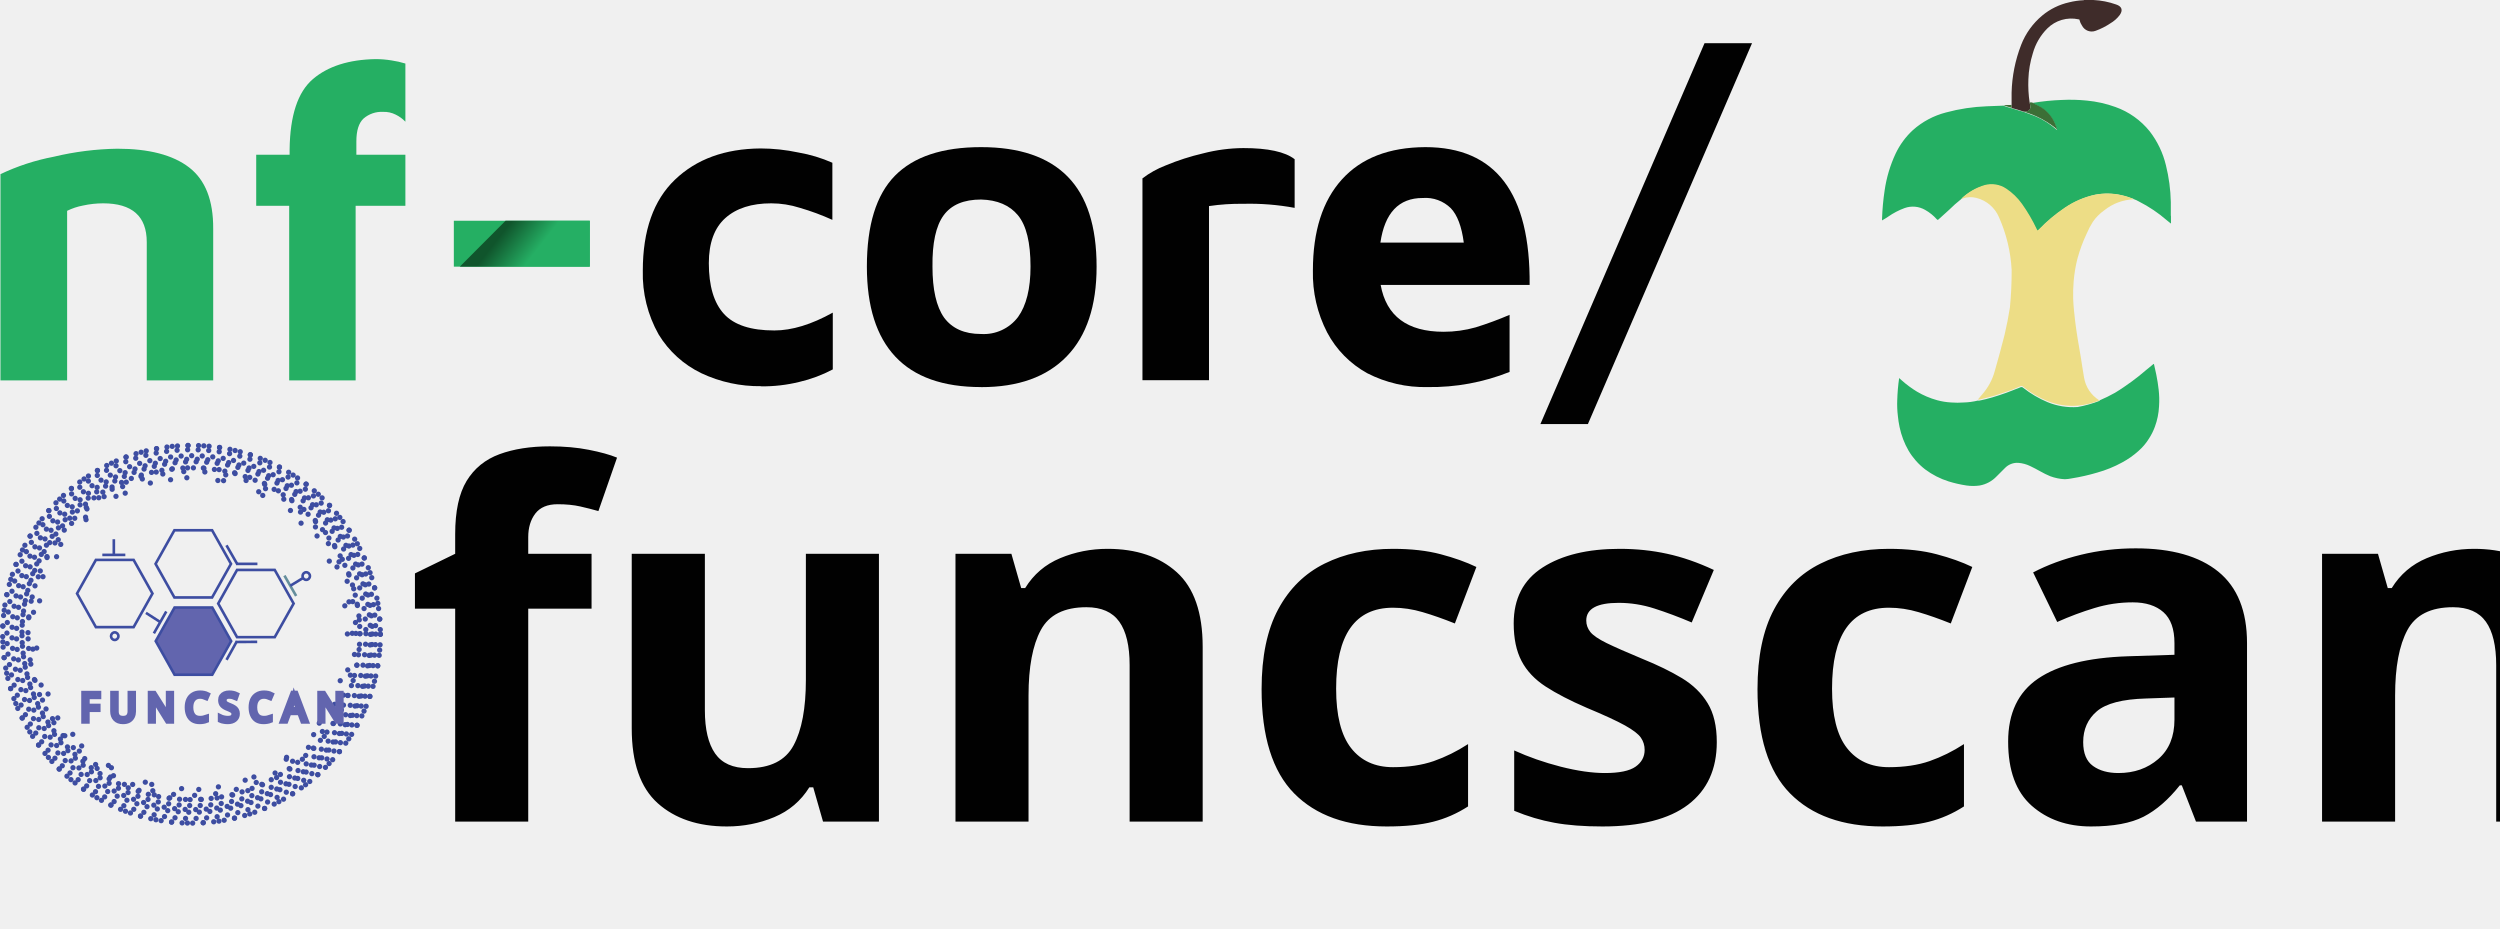
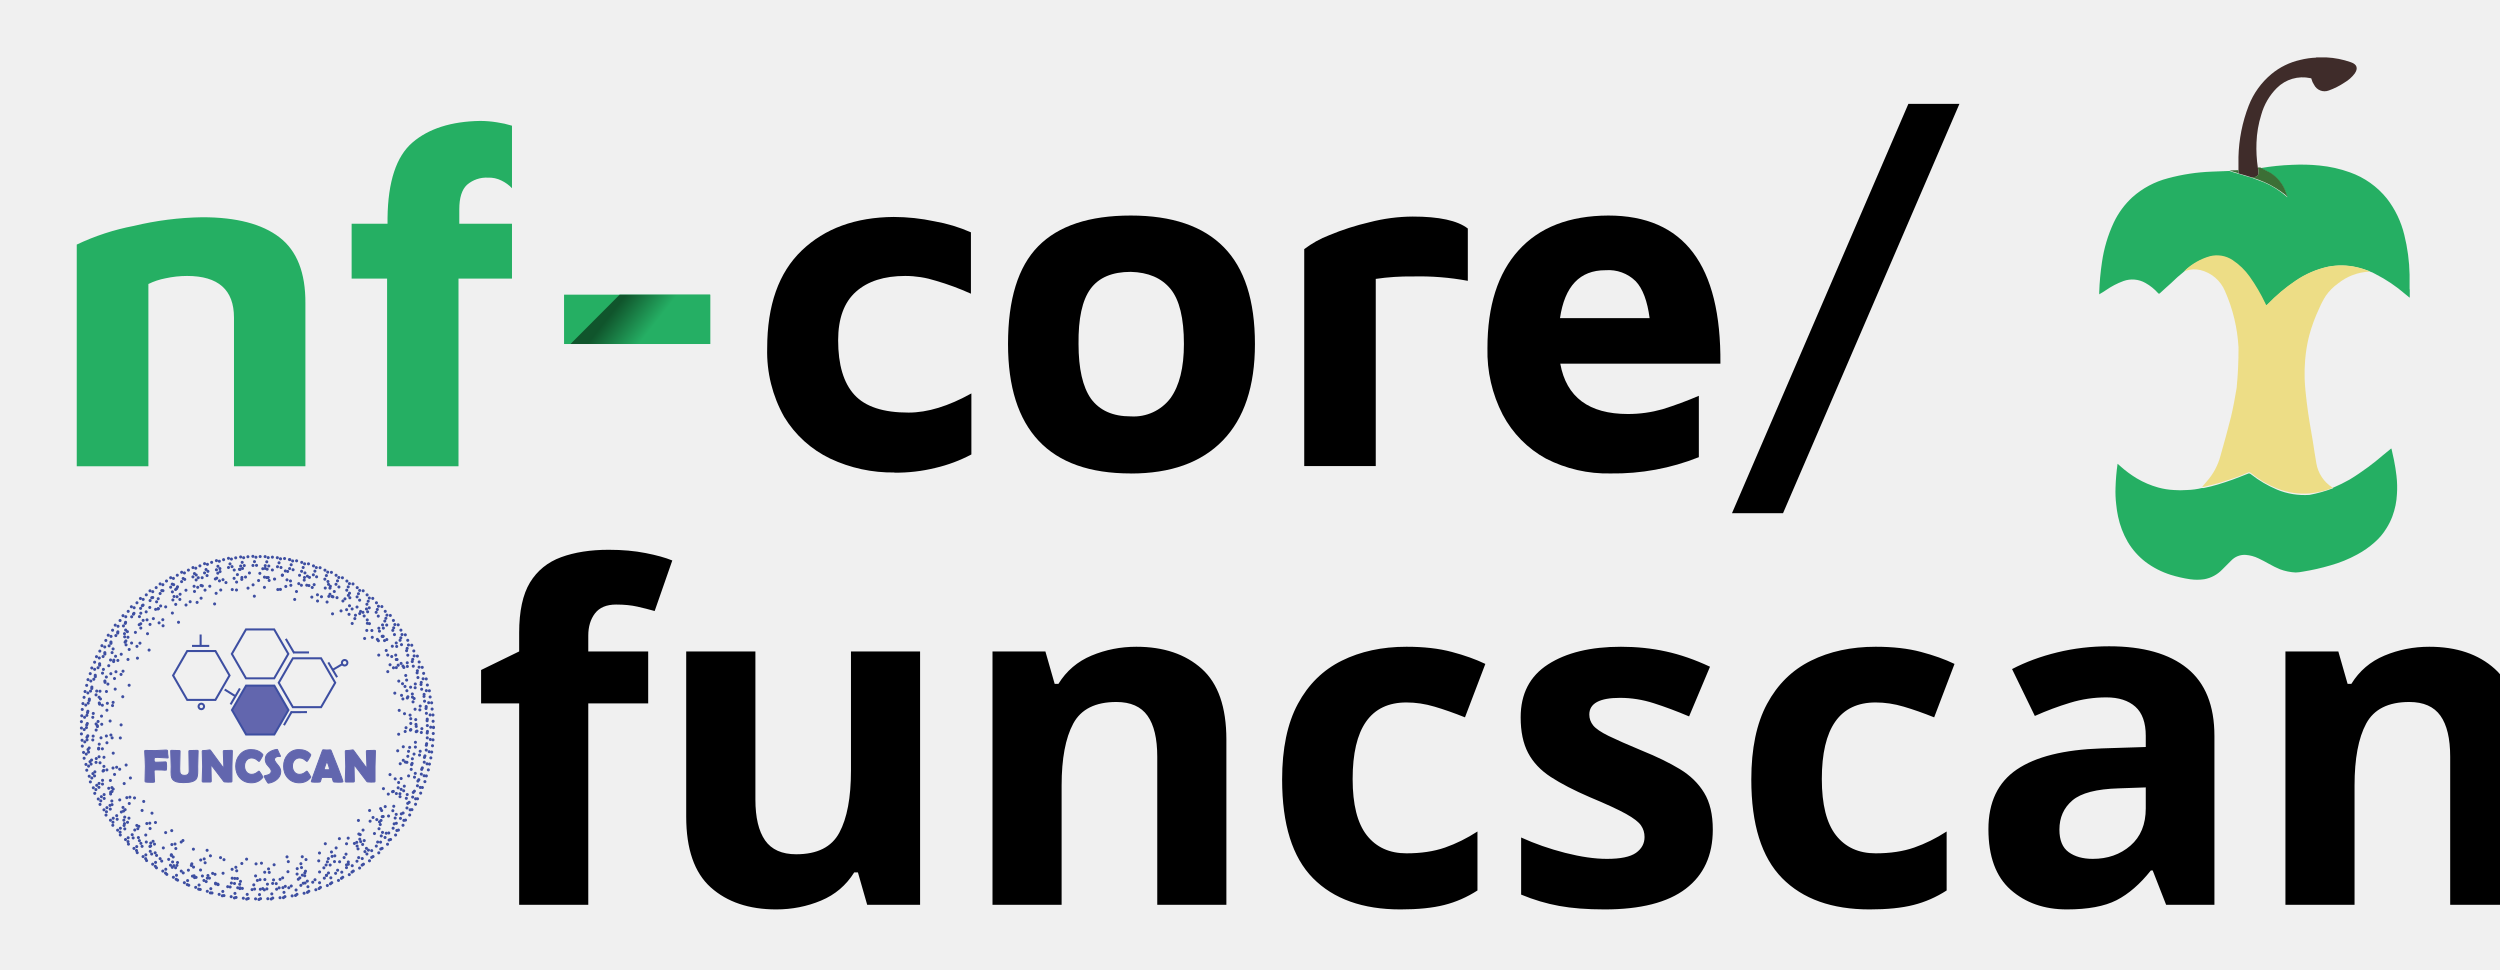
- <svg xmlns="http://www.w3.org/2000/svg" viewBox="0 0 473.74 175.86">
-   <defs>
-     <style>.cls-1{fill:#25af63;}.cls-2{fill:#eddd86;}.cls-3{fill:#a0918f;}.cls-4{fill:#3f2c2a;}.cls-5{fill:#3c6f36;}.cls-6,.cls-9{fill:#010101;}.cls-7{fill:url(#linear-gradient);}.cls-8,.cls-9{isolation:isolate;}.cls-9{font-size:92.95px;font-family:MavenPro-Bold, Maven Pro;font-weight:700;}.cls-10,.cls-11,.cls-12,.cls-13,.cls-14,.cls-15,.cls-17,.cls-18,.cls-19{fill:none;}.cls-10,.cls-11,.cls-12,.cls-13,.cls-14,.cls-15,.cls-16,.cls-17,.cls-18{stroke:#3d4da1;}.cls-10,.cls-11,.cls-12,.cls-13,.cls-14{stroke-linecap:round;}.cls-10,.cls-11,.cls-12,.cls-13,.cls-14,.cls-15,.cls-16,.cls-19,.cls-20{stroke-miterlimit:10;}.cls-10{stroke-dasharray:0 3;}.cls-11{stroke-dasharray:0 7;}.cls-12{stroke-dasharray:0 9;}.cls-13{stroke-dasharray:0 2;}.cls-14{stroke-dasharray:0 4;}.cls-15,.cls-16,.cls-17,.cls-18,.cls-19{stroke-width:0.5px;}.cls-16,.cls-20{fill:#6265ae;}.cls-17{stroke-linecap:square;}.cls-17,.cls-18{stroke-linejoin:bevel;}.cls-19{stroke:#658e9c;}.cls-20{font-size:7.34px;stroke:#6265ae;font-family:MyriadPro-Regular, Myriad Pro;letter-spacing:0em;}</style>
-     <linearGradient id="linear-gradient" x1="-428.16" y1="319.59" x2="-427.16" y2="319.59" gradientTransform="matrix(15.28, 11.94, 11.94, -15.28, 2820.37, 10034.6)" gradientUnits="userSpaceOnUse">
-       <stop offset="0" stop-color="#10552c" />
-       <stop offset="0.21" stop-color="#10552c" />
-       <stop offset="0.58" stop-color="#25af64" />
-       <stop offset="0.85" stop-color="#25af64" />
-       <stop offset="1" stop-color="#25af64" />
+ <svg xmlns="http://www.w3.org/2000/svg" viewBox="0 0 440.74 170.86" version="1.1" id="svg3232" xml:space="preserve" width="440.74" height="170.86">
+   <defs id="defs3145">
+     <style id="style3132">.cls-1{fill:#25af63;}.cls-2{fill:#eddd86;}.cls-3{fill:#a0918f;}.cls-4{fill:#3f2c2a;}.cls-5{fill:#3c6f36;}.cls-6,.cls-9{fill:#fff;}.cls-7{fill:url(#linear-gradient);}.cls-8,.cls-9{isolation:isolate;}.cls-9{font-size:92.95px;font-family:MavenPro-Bold, Maven Pro;font-weight:700;}.cls-10,.cls-11,.cls-12,.cls-13,.cls-14,.cls-15,.cls-17,.cls-18,.cls-19{fill:none;}.cls-10,.cls-11,.cls-12,.cls-13,.cls-14,.cls-15,.cls-16,.cls-17,.cls-18{stroke:#3d4da1;}.cls-10,.cls-11,.cls-12,.cls-13,.cls-14{stroke-linecap:round;}.cls-10,.cls-11,.cls-12,.cls-13,.cls-14,.cls-15,.cls-16,.cls-19,.cls-20{stroke-miterlimit:10;}.cls-10{stroke-dasharray:0 3;}.cls-11{stroke-dasharray:0 7;}.cls-12{stroke-dasharray:0 9;}.cls-13{stroke-dasharray:0 2;}.cls-14{stroke-dasharray:0 4;}.cls-15,.cls-16,.cls-17,.cls-18,.cls-19{stroke-width:0.5px;}.cls-16,.cls-20{fill:#6265ae;}.cls-17{stroke-linecap:square;}.cls-17,.cls-18{stroke-linejoin:bevel;}.cls-19{stroke:#658e9c;}.cls-20{font-size:7.34px;stroke:#6265ae;font-family:MyriadPro-Regular, Myriad Pro;letter-spacing:0em;}</style>
+     <linearGradient id="linear-gradient" x1="-428.16" y1="319.59" x2="-427.16" y2="319.59" gradientTransform="matrix(15.28,11.94,11.94,-15.28,2820.37,10034.6)" gradientUnits="userSpaceOnUse">
+       <stop offset="0" stop-color="#10552c" id="stop3134" />
+       <stop offset="0.21" stop-color="#10552c" id="stop3136" />
+       <stop offset="0.58" stop-color="#25af64" id="stop3138" />
+       <stop offset="0.85" stop-color="#25af64" id="stop3140" />
+       <stop offset="1" stop-color="#25af64" id="stop3142" />
    </linearGradient>
  </defs>
-   <g id="Layer_2" data-name="Layer 2">
-     <g id="Layer_5" data-name="Layer 5">
-       <g id="layer4">
-         <g id="g856">
-           <g id="g821">
-             <g id="g551">
-               <path id="path24" class="cls-1" d="M411.39,40.87v1.45s0,0-.08,0l-.73-.6a26,26,0,0,0-5.27-3.54,4.58,4.58,0,0,0-1-.45s-.08-.08-.12-.08A20.37,20.37,0,0,0,402,37a12.19,12.19,0,0,0-5-.08,16.53,16.53,0,0,0-5.84,2.58,33.66,33.66,0,0,0-4.87,4.1c-.28.28-.28.28-.44-.08a31.37,31.37,0,0,0-2.78-4.75,10.82,10.82,0,0,0-3-2.9,4.88,4.88,0,0,0-4-.68,10.91,10.91,0,0,0-4.47,2.57,27,27,0,0,0-2.25,2c-.69.6-1.33,1.21-2,1.81-.12.12-.2.12-.32,0a8.58,8.58,0,0,0-2.25-1.81,4.65,4.65,0,0,0-3.87-.33,13.48,13.48,0,0,0-3.1,1.62c-.4.24-.77.52-1.17.72v-.08a.51.51,0,0,0,0-.24,46.21,46.21,0,0,1,.49-5.36,24.77,24.77,0,0,1,2.09-7,14.54,14.54,0,0,1,3.26-4.43,15.08,15.08,0,0,1,6.28-3.35,34.42,34.42,0,0,1,7.74-1.17l3.1-.12c.52.21,1,.33,1.57.49.76.24,1.53.48,2.29.68l1.17.44a14.07,14.07,0,0,1,4.19,2.22c.32.24.64.52,1,.81-.09-.25-.17-.45-.25-.69a6.7,6.7,0,0,0-2.78-3.54,19.75,19.75,0,0,0-1.77-.93.24.24,0,0,0,.16,0,42.48,42.48,0,0,1,5.52-.56,31.41,31.41,0,0,1,4.75.12,21.92,21.92,0,0,1,5.4,1.21,14.61,14.61,0,0,1,6.52,4.63,17,17,0,0,1,3.06,6.4,31.55,31.55,0,0,1,.93,7c0,.84,0,1.73,0,2.61Z" />
-               <path id="path26" class="cls-2" d="M411.39,38.22h0v2.65h0Z" />
-               <path id="path28" class="cls-3" d="M396.69,0V0h-1.81V0Z" />
-               <path id="path30" class="cls-1" d="M397.86,75.87a28.61,28.61,0,0,0,2.94-1.45c1.13-.68,2.17-1.41,3.22-2.17.89-.65,1.73-1.33,2.58-2.06L408.05,69c.08-.08.08,0,.12,0,.16.65.28,1.33.44,2,.2.92.32,1.85.44,2.78a17.31,17.31,0,0,1,.08,3.22,13,13,0,0,1-.8,3.9,11.1,11.1,0,0,1-1.09,2.18,10.36,10.36,0,0,1-2,2.37,15.72,15.72,0,0,1-3.1,2.18,22.33,22.33,0,0,1-4.75,1.93,38.24,38.24,0,0,1-4.8,1.09,7.43,7.43,0,0,1-1.33.16,9.22,9.22,0,0,1-2.73-.56c-1.33-.53-2.5-1.33-3.83-1.94a6.28,6.28,0,0,0-2.21-.6,3.23,3.23,0,0,0-2.58,1l-1.57,1.57A5.8,5.8,0,0,1,375.15,92a8.72,8.72,0,0,1-2.5,0,22.79,22.79,0,0,1-3.38-.77,14.8,14.8,0,0,1-4.47-2.29,12.55,12.55,0,0,1-3.14-3.55,15.18,15.18,0,0,1-1.7-4.47,18.86,18.86,0,0,1-.32-2.09,18.58,18.58,0,0,1-.12-3,37,37,0,0,1,.36-4.19c.16.16.33.28.45.4a19.47,19.47,0,0,0,2.94,2.18,15.65,15.65,0,0,0,3.78,1.61,12.63,12.63,0,0,0,2.74.44,14.72,14.72,0,0,0,2.3,0,12.42,12.42,0,0,0,2.69-.36.83.83,0,0,0,.33,0c.8-.16,1.61-.36,2.41-.6s1.81-.57,2.7-.89,1.73-.68,2.58-1a.48.48,0,0,1,.6.08,20,20,0,0,0,4.59,2.7,12.64,12.64,0,0,0,5.72.93,23.56,23.56,0,0,0,4.15-1.17Z" />
-               <path id="path32-3" class="cls-2" d="M397.86,75.87a14.73,14.73,0,0,1-4.11,1A12.66,12.66,0,0,1,388,76a17.48,17.48,0,0,1-4.59-2.7.48.48,0,0,0-.6-.08c-.85.36-1.69.73-2.58,1s-1.77.64-2.7.88-1.61.41-2.41.61a1.05,1.05,0,0,1-.33,0c.29-.32.57-.65.85-1a11,11,0,0,0,2.38-4.47c.64-2.25,1.28-4.55,1.85-6.84.4-1.7.72-3.39,1-5.12a69.58,69.58,0,0,0,.33-7.13,28.27,28.27,0,0,0-2.38-9.94,6.32,6.32,0,0,0-4.31-3.71,4.5,4.5,0,0,0-2.62.12c-.08,0-.12.08-.2,0a10.66,10.66,0,0,1,4.47-2.57,5,5,0,0,1,4,.68,11.42,11.42,0,0,1,3,2.9,31.37,31.37,0,0,1,2.78,4.75c.16.36.16.36.44.08a29.24,29.24,0,0,1,4.87-4.1A16.22,16.22,0,0,1,397,36.89a12.19,12.19,0,0,1,5,.08,11,11,0,0,1,2.21.72s.12,0,.12.08a9.43,9.43,0,0,0-5.6,2.1A8.81,8.81,0,0,0,396.61,42a14.66,14.66,0,0,0-1.17,2.22A28.63,28.63,0,0,0,393.67,49a26.2,26.2,0,0,0-.72,4.31,29.35,29.35,0,0,0-.09,3.38c.05,1.37.21,2.74.37,4.15.28,2.29.68,4.59,1.08,6.88.21,1.25.37,2.54.61,3.83a6.29,6.29,0,0,0,2.82,4.27s.08,0,.12,0Z" />
-               <path id="path34" class="cls-4" d="M394.88,0h1.81A15.15,15.15,0,0,1,401,.85c1.09.36,1.33,1.08.68,2a6,6,0,0,1-1.77,1.57,12.73,12.73,0,0,1-2.78,1.41,2.07,2.07,0,0,1-2.61-1,3,3,0,0,1-.45-1c0-.13-.08-.17-.2-.17a6.44,6.44,0,0,0-5.92,1.74,10.73,10.73,0,0,0-2.74,4.71,18.58,18.58,0,0,0-.84,4.91,23.34,23.34,0,0,0,.24,4.43,4.29,4.29,0,0,1,.12.77.77.77,0,0,1-.32.76,1.49,1.49,0,0,1-.93.16c-.76-.24-1.53-.48-2.29-.68v-.53c0-.8,0-1.57,0-2.37A26.87,26.87,0,0,1,383,8.5a13.7,13.7,0,0,1,4-5.56A12.08,12.08,0,0,1,392.1.44a13.71,13.71,0,0,1,2.78-.4Z" />
-               <path id="path36" class="cls-5" d="M383.48,21.1a1.49,1.49,0,0,0,.93-.16.76.76,0,0,0,.32-.76c0-.25-.08-.53-.12-.77.16,0,.28,0,.44,0,.57.32,1.17.6,1.77.93a6.7,6.7,0,0,1,2.78,3.54c.08.24.16.44.24.68-.32-.28-.64-.56-1-.8a16.85,16.85,0,0,0-4.19-2.22A10.72,10.72,0,0,1,383.48,21.1Z" />
-               <path id="path38" class="cls-5" d="M381.19,19.89v.53c-.53-.16-1.05-.28-1.57-.49C380.18,19.89,380.7,19.89,381.19,19.89Z" />
+   <g id="g3948" transform="translate(13.44067,10.11815)">
+     <g id="Layer_2" data-name="Layer 2">
+       <g id="Layer_5" data-name="Layer 5">
+         <g id="layer4">
+           <g id="g856">
+             <g id="g821">
+               <g id="g551">
+                 <path id="path24" class="cls-1" d="m 411.39,40.87 v 1.45 c 0,0 0,0 -0.08,0 l -0.73,-0.6 a 26,26 0 0 0 -5.27,-3.54 4.58,4.58 0 0 0 -1,-0.45 c 0,0 -0.08,-0.08 -0.12,-0.08 A 20.37,20.37 0 0 0 402,37 a 12.19,12.19 0 0 0 -5,-0.08 16.53,16.53 0 0 0 -5.84,2.58 33.66,33.66 0 0 0 -4.87,4.1 c -0.28,0.28 -0.28,0.28 -0.44,-0.08 a 31.37,31.37 0 0 0 -2.78,-4.75 10.82,10.82 0 0 0 -3,-2.9 4.88,4.88 0 0 0 -4,-0.68 10.91,10.91 0 0 0 -4.47,2.57 27,27 0 0 0 -2.25,2 c -0.69,0.6 -1.33,1.21 -2,1.81 -0.12,0.12 -0.2,0.12 -0.32,0 a 8.58,8.58 0 0 0 -2.25,-1.81 4.65,4.65 0 0 0 -3.87,-0.33 13.48,13.48 0 0 0 -3.1,1.62 c -0.4,0.24 -0.77,0.52 -1.17,0.72 v -0.08 a 0.51,0.51 0 0 0 0,-0.24 46.21,46.21 0 0 1 0.49,-5.36 24.77,24.77 0 0 1 2.09,-7 14.54,14.54 0 0 1 3.26,-4.43 15.08,15.08 0 0 1 6.28,-3.35 34.42,34.42 0 0 1 7.74,-1.17 l 3.1,-0.12 c 0.52,0.21 1,0.33 1.57,0.49 0.76,0.24 1.53,0.48 2.29,0.68 l 1.17,0.44 a 14.07,14.07 0 0 1 4.19,2.22 c 0.32,0.24 0.64,0.52 1,0.81 -0.09,-0.25 -0.17,-0.45 -0.25,-0.69 a 6.7,6.7 0 0 0 -2.78,-3.54 19.75,19.75 0 0 0 -1.77,-0.93 0.24,0.24 0 0 0 0.16,0 42.48,42.48 0 0 1 5.52,-0.56 31.41,31.41 0 0 1 4.75,0.12 21.92,21.92 0 0 1 5.4,1.21 14.61,14.61 0 0 1 6.52,4.63 17,17 0 0 1 3.06,6.4 31.55,31.55 0 0 1 0.93,7 c 0,0.84 0,1.73 0,2.61 z" />
+                 <path id="path26" class="cls-2" d="m 411.39,38.22 v 0 2.65 0 z" />
+                 <path id="path28" class="cls-3" d="m 396.69,0 v 0 h -1.81 v 0 z" />
+                 <path id="path30" class="cls-1" d="m 397.86,75.87 a 28.61,28.61 0 0 0 2.94,-1.45 c 1.13,-0.68 2.17,-1.41 3.22,-2.17 0.89,-0.65 1.73,-1.33 2.58,-2.06 L 408.05,69 c 0.08,-0.08 0.08,0 0.12,0 0.16,0.65 0.28,1.33 0.44,2 0.2,0.92 0.32,1.85 0.44,2.78 a 17.31,17.31 0 0 1 0.08,3.22 13,13 0 0 1 -0.8,3.9 11.1,11.1 0 0 1 -1.09,2.18 10.36,10.36 0 0 1 -2,2.37 15.72,15.72 0 0 1 -3.1,2.18 22.33,22.33 0 0 1 -4.75,1.93 38.24,38.24 0 0 1 -4.8,1.09 7.43,7.43 0 0 1 -1.33,0.16 9.22,9.22 0 0 1 -2.73,-0.56 c -1.33,-0.53 -2.5,-1.33 -3.83,-1.94 a 6.28,6.28 0 0 0 -2.21,-0.6 3.23,3.23 0 0 0 -2.58,1 l -1.57,1.57 a 5.8,5.8 0 0 1 -3.19,1.72 8.72,8.72 0 0 1 -2.5,0 22.79,22.79 0 0 1 -3.38,-0.77 14.8,14.8 0 0 1 -4.47,-2.29 12.55,12.55 0 0 1 -3.14,-3.55 15.18,15.18 0 0 1 -1.7,-4.47 18.86,18.86 0 0 1 -0.32,-2.09 18.58,18.58 0 0 1 -0.12,-3 37,37 0 0 1 0.36,-4.19 c 0.16,0.16 0.33,0.28 0.45,0.4 a 19.47,19.47 0 0 0 2.94,2.18 15.65,15.65 0 0 0 3.78,1.61 12.63,12.63 0 0 0 2.74,0.44 14.72,14.72 0 0 0 2.3,0 12.42,12.42 0 0 0 2.69,-0.36 0.83,0.83 0 0 0 0.33,0 c 0.8,-0.16 1.61,-0.36 2.41,-0.6 0.8,-0.24 1.81,-0.57 2.7,-0.89 0.89,-0.32 1.73,-0.68 2.58,-1 a 0.48,0.48 0 0 1 0.6,0.08 20,20 0 0 0 4.59,2.7 12.64,12.64 0 0 0 5.72,0.93 23.56,23.56 0 0 0 4.15,-1.17 z" />
+                 <path id="path32-3" class="cls-2" d="m 397.86,75.87 a 14.73,14.73 0 0 1 -4.11,1 A 12.66,12.66 0 0 1 388,76 a 17.48,17.48 0 0 1 -4.59,-2.7 0.48,0.48 0 0 0 -0.6,-0.08 c -0.85,0.36 -1.69,0.73 -2.58,1 -0.89,0.27 -1.77,0.64 -2.7,0.88 -0.93,0.24 -1.61,0.41 -2.41,0.61 a 1.05,1.05 0 0 1 -0.33,0 c 0.29,-0.32 0.57,-0.65 0.85,-1 a 11,11 0 0 0 2.38,-4.47 c 0.64,-2.25 1.28,-4.55 1.85,-6.84 0.4,-1.7 0.72,-3.39 1,-5.12 a 69.58,69.58 0 0 0 0.33,-7.13 28.27,28.27 0 0 0 -2.38,-9.94 6.32,6.32 0 0 0 -4.31,-3.71 4.5,4.5 0 0 0 -2.62,0.12 c -0.08,0 -0.12,0.08 -0.2,0 a 10.66,10.66 0 0 1 4.47,-2.57 5,5 0 0 1 4,0.68 11.42,11.42 0 0 1 3,2.9 31.37,31.37 0 0 1 2.78,4.75 c 0.16,0.36 0.16,0.36 0.44,0.08 a 29.24,29.24 0 0 1 4.87,-4.1 16.22,16.22 0 0 1 5.75,-2.47 12.19,12.19 0 0 1 5,0.08 11,11 0 0 1 2.21,0.72 c 0,0 0.12,0 0.12,0.08 a 9.43,9.43 0 0 0 -5.6,2.1 8.81,8.81 0 0 0 -2.12,2.13 14.66,14.66 0 0 0 -1.17,2.22 28.63,28.63 0 0 0 -1.77,4.78 26.2,26.2 0 0 0 -0.72,4.31 29.35,29.35 0 0 0 -0.09,3.38 c 0.05,1.37 0.21,2.74 0.37,4.15 0.28,2.29 0.68,4.59 1.08,6.88 0.21,1.25 0.37,2.54 0.61,3.83 a 6.29,6.29 0 0 0 2.82,4.27 c 0,0 0.08,0 0.12,0 z" />
+                 <path id="path34" class="cls-4" d="m 394.88,0 h 1.81 A 15.15,15.15 0 0 1 401,0.85 c 1.09,0.36 1.33,1.08 0.68,2 a 6,6 0 0 1 -1.77,1.57 12.73,12.73 0 0 1 -2.78,1.41 2.07,2.07 0 0 1 -2.61,-1 3,3 0 0 1 -0.45,-1 c 0,-0.13 -0.08,-0.17 -0.2,-0.17 a 6.44,6.44 0 0 0 -5.92,1.74 10.73,10.73 0 0 0 -2.74,4.71 18.58,18.58 0 0 0 -0.84,4.91 23.34,23.34 0 0 0 0.24,4.43 4.29,4.29 0 0 1 0.12,0.77 0.77,0.77 0 0 1 -0.32,0.76 1.49,1.49 0 0 1 -0.93,0.16 c -0.76,-0.24 -1.53,-0.48 -2.29,-0.68 v -0.53 c 0,-0.8 0,-1.57 0,-2.37 A 26.87,26.87 0 0 1 383,8.5 a 13.7,13.7 0 0 1 4,-5.56 12.08,12.08 0 0 1 5.1,-2.5 13.71,13.71 0 0 1 2.78,-0.4 z" />
+                 <path id="path36" class="cls-5" d="m 383.48,21.1 a 1.49,1.49 0 0 0 0.93,-0.16 0.76,0.76 0 0 0 0.32,-0.76 c 0,-0.25 -0.08,-0.53 -0.12,-0.77 0.16,0 0.28,0 0.44,0 0.57,0.32 1.17,0.6 1.77,0.93 a 6.7,6.7 0 0 1 2.78,3.54 c 0.08,0.24 0.16,0.44 0.24,0.68 -0.32,-0.28 -0.64,-0.56 -1,-0.8 a 16.85,16.85 0 0 0 -4.19,-2.22 10.72,10.72 0 0 1 -1.17,-0.44 z" />
+                 <path id="path38" class="cls-5" d="m 381.19,19.89 v 0.53 c -0.53,-0.16 -1.05,-0.28 -1.57,-0.49 0.56,-0.04 1.08,-0.04 1.57,-0.04 z" />
+               </g>
+               <g id="g596">
+                 <path id="path569" class="cls-6" d="m 144.25,73.18 a 25.76,25.76 0 0 1 -11.33,-2.45 19.22,19.22 0 0 1 -8.11,-7.35 23.35,23.35 0 0 1 -3,-12.09 q 0,-11.4 6.09,-17.24 6.09,-5.84 16.22,-5.92 a 34.9,34.9 0 0 1 7.19,0.77 27.56,27.56 0 0 1 6.42,1.94 v 10.82 a 46.17,46.17 0 0 0 -6.17,-2.28 17.86,17.86 0 0 0 -5.41,-0.85 q -5.58,0 -8.7,2.79 -3.12,2.79 -3.13,8.54 0,6.49 2.87,9.63 2.87,3.14 9.55,3.13 5,0 11.07,-3.38 V 70 a 26.18,26.18 0 0 1 -6.33,2.37 28.87,28.87 0 0 1 -7.27,0.84 z" style="fill:#000000" />
+                 <path id="path571" class="cls-6" d="m 185.91,73.35 q -10.82,0 -16.23,-5.75 -5.41,-5.75 -5.41,-17.07 0,-11.83 5.33,-17.24 5.33,-5.41 16.31,-5.41 10.91,0 16.4,5.58 5.49,5.58 5.49,17.07 0,11.16 -5.66,17 -5.66,5.84 -16.23,5.83 z m 0,-10.06 a 8.14,8.14 0 0 0 7,-3.21 q 2.37,-3.3 2.37,-9.55 0,-6.84 -2.37,-9.72 -2.37,-2.88 -7,-3 -4.91,0 -7.1,3 -2.19,3 -2.11,9.72 0,6.51 2.19,9.64 c 1.53,2.08 3.86,3.12 7,3.12 z" style="fill:#000000" />
+                 <path id="path573" class="cls-6" d="m 216.49,33.8 a 17.79,17.79 0 0 1 4.4,-2.45 44.69,44.69 0 0 1 7.11,-2.29 31.08,31.08 0 0 1 7.61,-1 q 7,0 9.72,2.11 v 9.22 a 46.75,46.75 0 0 0 -9.72,-0.77 41,41 0 0 0 -6.51,0.43 v 33 h -12.61 z" style="fill:#000000" />
+                 <path id="path575" class="cls-6" d="m 270.09,27.88 q 20,0 19.77,26.12 h -28.23 q 1.61,8.86 11.92,8.87 a 22.22,22.22 0 0 0 6.09,-0.84 65.19,65.19 0 0 0 6.42,-2.37 V 70.48 A 40.34,40.34 0 0 1 270.51,73.35 23.81,23.81 0 0 1 259.1,70.73 18.91,18.91 0 0 1 251.49,63 24.3,24.3 0 0 1 248.79,51.25 q 0,-11.16 5.49,-17.24 5.49,-6.08 15.81,-6.13 z m -0.51,9.64 q -6.76,0 -8,8.45 h 15.8 c -0.39,-3 -1.21,-5.21 -2.45,-6.51 a 6.82,6.82 0 0 0 -5.32,-1.94 z" style="fill:#000000" />
+                 <path id="path577" class="cls-6" d="m 323,8.19 h 9 l -31.1,72.17 h -9 z" style="fill:#000000" />
+               </g>
+               <g id="g589">
+                 <path id="path559" class="cls-1" d="m 0.09,33 a 41.54,41.54 0 0 1 10.05,-3.29 55.46,55.46 0 0 1 12.09,-1.53 q 9,0 13.61,3.55 4.61,3.55 4.56,11.62 V 72.08 H 27.81 v -26.2 q 0,-7.35 -8.28,-7.35 a 18.07,18.07 0 0 0 -3.81,0.42 11.64,11.64 0 0 0 -3,1 V 72.08 H 0.09 Z" />
+                 <path id="path561" class="cls-1" d="m 54.8,39 h -6.25 v -9.68 h 6.33 v -1 Q 55,18.67 59.28,15 63.56,11.33 71.2,11.2 a 18.83,18.83 0 0 1 3,0.25 17.42,17.42 0 0 1 2.62,0.59 V 23.06 A 6.42,6.42 0 0 0 74.96,21.71 4.85,4.85 0 0 0 72.6,21.2 5.24,5.24 0 0 0 68.88,22.47 c -0.9,0.85 -1.35,2.28 -1.35,4.31 v 2.54 h 9.29 V 39 H 67.39 V 72.08 H 54.8 Z" />
+                 <path id="path563" class="cls-1" d="m 86,41.83 h 25.78 v 8.7 H 86 Z" />
+                 <path id="path67" class="cls-7" d="m 95.8,41.83 -8.67,8.7 h 24.61 v -8.7 z" style="fill:url(#linear-gradient)" />
+               </g>
            </g>
-             <g id="g596">
-               <path id="path569" class="cls-6" d="M144.25,73.18a25.76,25.76,0,0,1-11.33-2.45,19.22,19.22,0,0,1-8.11-7.35,23.35,23.35,0,0,1-3-12.09q0-11.4,6.09-17.24t16.22-5.92a34.9,34.9,0,0,1,7.19.77,27.56,27.56,0,0,1,6.42,1.94V41.66a46.17,46.17,0,0,0-6.17-2.28,17.86,17.86,0,0,0-5.41-.85q-5.58,0-8.7,2.79t-3.13,8.54q0,6.49,2.87,9.63t9.55,3.13q5,0,11.07-3.38V70a26.18,26.18,0,0,1-6.33,2.37,28.87,28.87,0,0,1-7.27.84Z" />
-               <path id="path571" class="cls-6" d="M185.91,73.35q-10.82,0-16.23-5.75t-5.41-17.07q0-11.83,5.33-17.24t16.31-5.41q10.91,0,16.4,5.58t5.49,17.07q0,11.16-5.66,17t-16.23,5.83Zm0-10.06a8.14,8.14,0,0,0,7-3.21q2.37-3.3,2.37-9.55,0-6.84-2.37-9.72t-7-3q-4.91,0-7.1,3t-2.11,9.72q0,6.51,2.19,9.64c1.53,2.08,3.86,3.12,7,3.12Z" />
-               <path id="path573" class="cls-6" d="M216.49,33.8a17.79,17.79,0,0,1,4.4-2.45A44.69,44.69,0,0,1,228,29.06a31.08,31.08,0,0,1,7.61-1q7,0,9.72,2.11v9.22a46.75,46.75,0,0,0-9.72-.77,41,41,0,0,0-6.51.43v33H216.49Z" />
-               <path id="path575" class="cls-6" d="M270.09,27.88q20,0,19.77,26.12H261.63q1.61,8.86,11.92,8.87a22.22,22.22,0,0,0,6.09-.84,65.19,65.19,0,0,0,6.42-2.37V70.48a40.34,40.34,0,0,1-15.55,2.87,23.81,23.81,0,0,1-11.41-2.62A18.91,18.91,0,0,1,251.49,63a24.3,24.3,0,0,1-2.7-11.75q0-11.16,5.49-17.24T270.09,27.88Zm-.51,9.64q-6.76,0-8,8.45h15.8c-.39-3-1.21-5.21-2.45-6.51a6.82,6.82,0,0,0-5.32-1.94Z" />
-               <path id="path577" class="cls-6" d="M323,8.19h9l-31.1,72.17h-9Z" />
-             </g>
-             <g id="g589">
-               <path id="path559" class="cls-1" d="M.09,33a41.54,41.54,0,0,1,10.05-3.29,55.46,55.46,0,0,1,12.09-1.53q9,0,13.61,3.55T40.4,43.35V72.08H27.81V45.88q0-7.35-8.28-7.35a18.07,18.07,0,0,0-3.81.42,11.64,11.64,0,0,0-3,1V72.08H.09Z" />
-               <path id="path561" class="cls-1" d="M54.8,39H48.55V29.32h6.33v-1Q55,18.67,59.28,15t11.92-3.8a18.83,18.83,0,0,1,3,.25,17.42,17.42,0,0,1,2.62.59V23.06a6.42,6.42,0,0,0-1.86-1.35,4.85,4.85,0,0,0-2.36-.51,5.24,5.24,0,0,0-3.72,1.27c-.9.85-1.35,2.28-1.35,4.31v2.54h9.29V39H67.39V72.08H54.8Z" />
-               <path id="path563" class="cls-1" d="M86,41.83h25.78v8.7H86Z" />
-               <path id="path67" class="cls-7" d="M95.8,41.83l-8.67,8.7h24.61v-8.7Z" />
+             <g id="text4743" class="cls-8" transform="matrix(0.8802057,0,0,0.8802057,26.16326,12.35723)" style="stroke:none">
+               <text class="cls-9" id="text3168" style="stroke:none;fill:#000000" x="49.504" y="155.69">funcscan</text>
            </g>
          </g>
-           <g id="text4743" class="cls-8">
-             <text class="cls-9" transform="translate(76.77 155.69)">funcscan</text>
+         </g>
+       </g>
+       <g id="g1209" transform="matrix(0.1809293,0,0,0.1809293,0.614327,87.68069)">
+         <g id="Layer_2-7" data-name="Layer 2">
+           <g id="Layer_3" data-name="Layer 3">
+             <polygon class="cls-1" points="132.23,93.8 145.97,117.62 132.23,141.43 104.73,141.43 90.98,117.62 104.73,93.8 " id="polygon6" style="fill:none;stroke:#3d4ea1;stroke-width:2px;stroke-miterlimit:10" />
+             <polygon class="cls-2" points="189.61,127.52 203.36,151.33 189.61,175.15 162.11,175.15 148.36,151.33 162.11,127.52 " id="polygon8" style="fill:#6266ae;stroke:#3d4ea1;stroke-width:2px;stroke-miterlimit:10" />
+             <polygon class="cls-1" points="189.49,72.8 203.24,96.61 189.49,120.42 161.99,120.42 148.24,96.61 161.99,72.8 " id="polygon10" style="fill:none;stroke:#3d4ea1;stroke-width:2px;stroke-miterlimit:10" />
+             <polygon class="cls-1" points="235.17,100.9 248.92,124.71 235.17,148.53 207.68,148.53 193.93,124.71 207.68,100.9 " id="polygon12" style="fill:none;stroke:#3d4ea1;stroke-width:2px;stroke-miterlimit:10" />
+             <line class="cls-1" x1="151.93" y1="138" x2="141.24" y2="131.32" id="line14" style="fill:none;stroke:#3d4ea1;stroke-width:2px;stroke-miterlimit:10" />
+             <line class="cls-1" x1="156.08" y1="130.31" x2="147.02" y2="145.84" id="line16" style="fill:none;stroke:#3d4ea1;stroke-width:2px;stroke-miterlimit:10" />
+             <line class="cls-1" x1="126.19" y1="88.83" x2="109.42" y2="88.83" id="line18" style="fill:none;stroke:#3d4ea1;stroke-width:2px;stroke-miterlimit:10" />
+             <line class="cls-3" x1="208.39" y1="94.83" x2="201.34" y2="82.83" id="line20" style="fill:none;stroke:#3d4ea1;stroke-width:2px;stroke-linecap:square;stroke-linejoin:bevel" />
+             <line class="cls-4" x1="223.43" y1="95.17" x2="207.9" y2="95.17" id="line22" style="fill:none;stroke:#3d4ea1;stroke-width:2px;stroke-linejoin:bevel" />
+             <line class="cls-3" x1="206.66" y1="153.4" x2="220.43" y2="153.35" id="line24" style="fill:none;stroke:#3d4ea1;stroke-width:2px;stroke-linecap:square;stroke-linejoin:bevel" />
+             <line class="cls-4" x1="199.01" y1="166.09" x2="206.61" y2="152.81" id="line26" style="fill:none;stroke:#3d4ea1;stroke-width:2px;stroke-linejoin:bevel" />
+             <line class="cls-1" x1="117.81" y1="77.71" x2="117.81" y2="88.83" id="line28" style="fill:none;stroke:#3d4ea1;stroke-width:2px;stroke-miterlimit:10" />
+             <circle class="cls-1" cx="118.48" cy="147.81" r="2.69" id="circle30" style="fill:none;stroke:#3d4ea1;stroke-width:2px;stroke-miterlimit:10" />
+             <circle class="cls-1" cx="258.14" cy="105.24" r="2.69" id="circle32" style="fill:none;stroke:#3d4ea1;stroke-width:2px;stroke-miterlimit:10" />
+             <line class="cls-1" x1="250.79" y1="119.34" x2="242.24" y2="104.91" id="line34" style="fill:none;stroke:#3d4ea1;stroke-width:2px;stroke-miterlimit:10" />
+             <line class="cls-1" x1="256.08" y1="106.46" x2="246.51" y2="112.13" id="line36" style="fill:none;stroke:#3d4ea1;stroke-width:2px;stroke-miterlimit:10" />
+           </g>
+           <g id="Layer_4" data-name="Layer 4">
+             <g aria-label="FUNCSCAN" transform="translate(61.45,221.43)" id="text39" class="cls-5" style="font-weight:700;font-size:45px;font-family:BerlinSansFBDemi-Bold, 'Berlin Sans FB Demi';fill:#6266ae;stroke:#6266ae;stroke-miterlimit:10">
+               <path d="m 24.719,-23.665 q 0,0.242 -0.439,0.242 -1.648,0 -5.01,-0.286 -3.34,-0.286 -5.01,-0.286 -2.109,0 -2.461,0.154 -0.813,0.374 -0.813,2.109 0,2.087 1.055,2.373 0.439,0.11 1.34,0.11 1.516,0 4.526,-0.154 3.032,-0.176 4.548,-0.176 0.725,0 0.725,3.867 0,3.362 -0.242,3.911 -0.154,0.396 -0.593,0.396 0.286,0 -1.384,-0.154 -2.351,-0.22 -7.119,-0.22 -1.538,0 -1.736,0.022 -1.121,0.176 -1.121,0.945 0,3.12 0.264,7.185 0.22,3.669 0.22,3.274 0,0.571 -1.384,0.659 Q 10.459,0.286 8.13,0.286 4.021,0.286 2.834,0 2.197,-0.154 2.197,-0.681 q 0,-2.439 0.154,-7.317 0.176,-4.9 0.176,-7.339 0,-2.9 -0.264,-7.295 -0.396,-6.79 -0.417,-7.295 l -0.022,-0.264 q -0.022,-0.549 0.659,-0.549 1.626,0 4.9,0.066 3.296,0.066 4.944,0.066 1.758,0 5.273,-0.264 3.538,-0.264 5.295,-0.264 1.099,0 1.23,0.901 0,0.945 0.088,2.834 0.044,0.483 0.286,1.868 0.22,1.208 0.22,1.868 z" id="path375" />
+               <path d="m 53.547,-10.789 q 0,5.603 -1.34,7.646 -2.461,3.735 -12.283,3.735 -4.438,0 -6.833,-0.681 Q 29.268,-1.187 28.125,-4.285 q -0.571,-1.516 -0.571,-5.405 0,-0.901 0.066,-2.681 0.066,-1.78 0.066,-2.659 0,-2.549 -0.242,-7.646 -0.242,-5.098 -0.242,-7.625 0,-0.527 0.461,-0.527 1.34,0 4.043,0.11 2.725,0.11 4.065,0.11 0.549,0 0.549,0.483 0,2.9 -0.198,8.701 -0.176,5.779 -0.176,8.679 0,3.45 0.725,4.658 0.967,1.648 4.043,1.648 4.504,0 4.504,-4.373 0,-3.186 -0.154,-9.558 -0.154,-6.372 -0.154,-9.558 0,-0.681 0.549,-0.681 1.296,0 3.911,-0.11 2.615,-0.11 3.911,-0.11 0.637,0 0.637,0.527 0,2.527 -0.22,7.625 -0.198,5.098 -0.198,7.646 0,0.703 0.022,2.131 0.022,1.406 0.022,2.109 z" id="path377" />
+               <path d="m 87.275,-30.146 q 0,2.505 -0.22,7.537 -0.198,5.01 -0.198,7.537 V -0.593 Q 86.858,0 86.221,0 85.693,0 84.617,0.044 83.562,0.088 83.035,0.088 82.463,0.088 81.321,0 q -1.143,-0.088 -1.714,-0.088 -0.396,0 -0.945,-0.725 -1.582,-2.131 -7.119,-9.448 -1.516,-2.043 -4.614,-6.021 -0.088,-0.132 -0.33,-0.264 -0.176,0.154 -0.176,0.483 0,2.549 0.132,7.646 0.154,5.098 0.154,7.646 Q 66.709,0 66.116,0 h -7.603 q -0.637,0 -0.637,-0.681 0,-2.373 0.22,-7.163 0.242,-4.79 0.242,-7.185 0,-2.527 -0.22,-7.559 -0.198,-5.032 -0.198,-7.537 0,-0.483 0.857,-0.483 1.274,0 3.142,-0.176 0.439,-0.044 1.736,-0.286 1.099,-0.198 1.736,-0.198 0.264,0 0.813,0.747 l 8.196,11.228 q 1.099,1.516 3.318,4.438 0.549,0.681 0.945,0.681 0.286,0 0.286,-1.714 0,-2.307 -0.264,-6.943 -0.242,-4.636 -0.242,-6.965 0,-0.813 0.461,-0.813 1.318,0 3.977,-0.11 2.659,-0.11 3.977,-0.11 0.417,0 0.417,0.681 z" id="path379" />
+               <path d="m 117.026,-4.966 q 0,0.352 -0.461,0.923 -4.043,4.812 -10.745,4.812 -6.855,0 -11.118,-4.68 -4.153,-4.526 -4.153,-11.426 0,-6.68 4.065,-11.338 4.241,-4.878 10.789,-4.878 7.119,0 11.162,4.373 0.439,0.483 0.439,0.857 0,0.417 -1.538,3.098 -1.516,2.681 -1.912,3.01 -0.176,0.176 -0.439,0.176 -0.11,0 -1.099,-0.879 -1.187,-1.055 -2.329,-1.648 -1.736,-0.879 -3.604,-0.879 -3.23,0 -5.164,2.417 -1.78,2.241 -1.78,5.537 0,3.34 1.78,5.603 1.934,2.461 5.164,2.461 1.912,0 3.625,-0.835 1.121,-0.549 2.285,-1.538 0.967,-0.835 1.077,-0.835 0.22,0 0.439,0.242 0.352,0.396 1.912,2.747 1.604,2.439 1.604,2.681 z" id="path381" />
+               <path d="m 134.385,-10.107 q 0,4.46 -3.757,7.646 -3.296,2.812 -8.02,3.582 -0.176,0.022 -0.286,0.022 -0.505,0 -2.241,-3.076 -1.736,-3.098 -1.736,-3.779 0,-0.242 0.33,-0.308 3.186,-0.725 4.219,-1.23 2.285,-1.143 2.285,-3.384 0,-1.428 -1.494,-3.186 -2.593,-2.988 -2.812,-3.318 -1.516,-2.285 -1.516,-5.054 0,-4.021 3.713,-6.68 3.032,-2.197 7.449,-2.856 0.242,-0.022 0.374,-0.022 0.33,0 0.527,0.527 0.571,1.604 2.659,5.801 0.066,0.132 0.066,0.22 0,0.374 -0.396,0.374 -0.176,0 -0.593,-0.066 -0.417,-0.066 -0.637,-0.066 -1.582,0 -2.769,0.725 -1.428,0.835 -1.428,2.329 0,1.34 1.582,3.296 2.791,3.516 2.922,3.691 1.56,2.417 1.56,4.812 z" id="path383" />
+               <path d="m 163.696,-4.966 q 0,0.352 -0.461,0.923 -4.043,4.812 -10.745,4.812 -6.855,0 -11.118,-4.68 -4.153,-4.526 -4.153,-11.426 0,-6.68 4.065,-11.338 4.241,-4.878 10.789,-4.878 7.119,0 11.162,4.373 0.439,0.483 0.439,0.857 0,0.417 -1.538,3.098 -1.516,2.681 -1.912,3.01 -0.176,0.176 -0.439,0.176 -0.11,0 -1.099,-0.879 -1.187,-1.055 -2.329,-1.648 -1.736,-0.879 -3.604,-0.879 -3.23,0 -5.164,2.417 -1.78,2.241 -1.78,5.537 0,3.34 1.78,5.603 1.934,2.461 5.164,2.461 1.912,0 3.625,-0.835 1.121,-0.549 2.285,-1.538 0.967,-0.835 1.077,-0.835 0.22,0 0.439,0.242 0.352,0.396 1.912,2.747 1.604,2.439 1.604,2.681 z" id="path385" />
+               <path d="m 195.051,-0.549 q 0,0.396 -0.549,0.549 -0.659,0.176 -4.087,0.176 -3.142,0 -4.043,-0.176 -0.747,-0.154 -0.945,-0.989 -0.747,-3.164 -1.165,-3.384 -0.352,-0.154 -5.889,-0.154 -3.735,0 -3.977,0.198 -0.374,0.352 -0.835,2.351 Q 173.145,-0.154 172.551,0 q -0.747,0.176 -5.01,0.176 -3.362,0 -3.362,-0.637 0,-0.571 4.966,-14.041 5.383,-14.568 5.845,-16.018 0.264,-0.835 0.615,-0.835 0.593,0 1.824,0.11 1.252,0.11 1.868,0.11 0.593,0 1.736,-0.066 1.165,-0.088 1.736,-0.088 0.417,0 0.769,0.725 1.077,2.307 6.284,15.82 5.229,13.601 5.229,14.194 z M 179.473,-20.566 q -0.461,0.967 -1.56,4.197 -1.187,3.428 -1.187,4.021 0,0.396 1.318,0.439 0.681,0.044 2.241,0.044 1.45,0 1.604,-0.352 0.044,-0.11 0.044,-0.308 0,-0.725 -1.011,-3.999 -0.989,-3.164 -1.45,-4.043 z" id="path387" />
+               <path d="m 226.692,-30.146 q 0,2.505 -0.22,7.537 -0.198,5.01 -0.198,7.537 V -0.593 Q 226.274,0 225.637,0 q -0.527,0 -1.604,0.044 -1.055,0.044 -1.582,0.044 -0.571,0 -1.714,-0.088 -1.143,-0.088 -1.714,-0.088 -0.396,0 -0.945,-0.725 -1.582,-2.131 -7.119,-9.448 -1.516,-2.043 -4.614,-6.021 -0.088,-0.132 -0.33,-0.264 -0.176,0.154 -0.176,0.483 0,2.549 0.132,7.646 0.154,5.098 0.154,7.646 Q 206.125,0 205.532,0 h -7.603 q -0.637,0 -0.637,-0.681 0,-2.373 0.22,-7.163 0.242,-4.79 0.242,-7.185 0,-2.527 -0.22,-7.559 -0.198,-5.032 -0.198,-7.537 0,-0.483 0.857,-0.483 1.274,0 3.142,-0.176 0.439,-0.044 1.736,-0.286 1.099,-0.198 1.736,-0.198 0.264,0 0.813,0.747 l 8.196,11.228 q 1.099,1.516 3.318,4.438 0.549,0.681 0.945,0.681 0.286,0 0.286,-1.714 0,-2.307 -0.264,-6.943 -0.242,-4.636 -0.242,-6.965 0,-0.813 0.461,-0.813 1.318,0 3.977,-0.11 2.659,-0.11 3.977,-0.11 0.417,0 0.417,0.681 z" id="path389" />
+             </g>
+           </g>
+           <g id="Layer_2-2-5" data-name="Layer 2">
+             <ellipse class="cls-6" cx="173.11" cy="168.44" rx="171.61" ry="166.73" id="ellipse42" style="fill:none;stroke:#3d4ea1;stroke-width:3px;stroke-linecap:round;stroke-miterlimit:10;stroke-dasharray:0, 11.94" />
+             <ellipse class="cls-6" cx="173.11" cy="168.44" rx="166.73" ry="171.61" transform="rotate(-79.08,173.12,168.4446)" id="ellipse44" style="fill:none;stroke:#3d4ea1;stroke-width:3px;stroke-linecap:round;stroke-miterlimit:10;stroke-dasharray:0, 11.94" />
+             <ellipse class="cls-7" cx="172.61" cy="168.11" rx="157.7" ry="166.1" transform="rotate(-87.03,172.5997,168.1126)" id="ellipse46" style="fill:none;stroke:#3d4ea1;stroke-width:3px;stroke-linecap:round;stroke-miterlimit:10;stroke-dasharray:0, 11.97" />
+             <ellipse class="cls-7" cx="173.11" cy="168.44" rx="157.7" ry="166.1" transform="rotate(-77.26,173.1139,168.4446)" id="ellipse48" style="fill:none;stroke:#3d4ea1;stroke-width:3px;stroke-linecap:round;stroke-miterlimit:10;stroke-dasharray:0, 11.97" />
+             <ellipse class="cls-8" cx="172.81" cy="168.95" rx="166.1" ry="162.21" transform="rotate(-7.16,172.6824,168.8582)" id="ellipse50" style="fill:none;stroke:#3d4ea1;stroke-width:3px;stroke-linecap:round;stroke-miterlimit:10;stroke-dasharray:0, 11.99" />
+             <ellipse class="cls-9" cx="172.83" cy="169.46" rx="160.54" ry="155.98" id="ellipse52" style="fill:none;stroke:#3d4ea1;stroke-width:3px;stroke-linecap:round;stroke-miterlimit:10;stroke-dasharray:0, 22.1" />
+             <ellipse class="cls-9" cx="172.83" cy="169.46" rx="155.98" ry="160.54" transform="rotate(-70.9,172.8234,169.4615)" id="ellipse54" style="fill:none;stroke:#3d4ea1;stroke-width:3px;stroke-linecap:round;stroke-miterlimit:10;stroke-dasharray:0, 22.1" />
+             <ellipse class="cls-10" cx="172.37" cy="169.15" rx="147.53" ry="155.39" transform="rotate(-87.03,172.3596,169.1564)" id="ellipse56" style="fill:none;stroke:#3d4ea1;stroke-width:3px;stroke-linecap:round;stroke-miterlimit:10;stroke-dasharray:0, 22.14" />
+             <ellipse class="cls-10" cx="172.83" cy="169.46" rx="147.53" ry="155.39" transform="rotate(-77.26,172.8343,169.4616)" id="ellipse58" style="fill:none;stroke:#3d4ea1;stroke-width:3px;stroke-linecap:round;stroke-miterlimit:10;stroke-dasharray:0, 22.14" />
+             <ellipse class="cls-11" cx="172.56" cy="169.93" rx="155.39" ry="151.74" transform="rotate(-7.16,172.4626,169.8072)" id="ellipse60" style="fill:none;stroke:#3d4ea1;stroke-width:3px;stroke-linecap:round;stroke-miterlimit:10;stroke-dasharray:0, 21.93" />
+             <ellipse class="cls-12" cx="176.72" cy="167.3" rx="151.17" ry="142.43" id="ellipse62" style="fill:none;stroke:#3d4ea1;stroke-width:3px;stroke-linecap:round;stroke-miterlimit:10;stroke-dasharray:0, 31.81" />
+             <ellipse class="cls-13" cx="176.72" cy="167.3" rx="142.51" ry="151.09" transform="matrix(0.09,-1,1,0.09,-6.13,327.88)" id="ellipse64" style="fill:none;stroke:#3d4ea1;stroke-width:3px;stroke-linecap:round;stroke-miterlimit:10;stroke-dasharray:0, 31.81" />
+             <ellipse class="cls-14" cx="176.28" cy="167.02" rx="134.72" ry="146.31" transform="matrix(0.03,-1,1,0.03,3.61,337.77)" id="ellipse66" style="fill:none;stroke:#3d4ea1;stroke-width:3px;stroke-linecap:round;stroke-miterlimit:10;stroke-dasharray:0, 31.55" />
+             <ellipse class="cls-15" cx="176.72" cy="167.3" rx="134.84" ry="146.18" transform="rotate(-81.97,176.7355,167.2974)" id="ellipse68" style="fill:none;stroke:#3d4ea1;stroke-width:3px;stroke-linecap:round;stroke-miterlimit:10;stroke-dasharray:0, 31.54" />
+             <ellipse class="cls-16" cx="176.46" cy="167.73" rx="146.29" ry="138.59" transform="rotate(-3.12,176.2274,167.5851)" id="ellipse70" style="fill:none;stroke:#3d4ea1;stroke-width:3px;stroke-linecap:round;stroke-miterlimit:10;stroke-dasharray:0, 31.97" />
+             <ellipse class="cls-17" cx="169.3" cy="167.6" rx="154.29" ry="153.02" transform="rotate(-61.09,169.2878,167.605)" id="ellipse72" style="fill:none;stroke:#3d4ea1;stroke-width:3px;stroke-linecap:round;stroke-miterlimit:10;stroke-dasharray:0, 32.18" />
+             <ellipse class="cls-18" cx="169.3" cy="167.6" rx="153.24" ry="154.08" transform="rotate(-23.02,169.2959,167.6023)" id="ellipse74" style="fill:none;stroke:#3d4ea1;stroke-width:3px;stroke-linecap:round;stroke-miterlimit:10;stroke-dasharray:0, 32.18" />
+             <ellipse class="cls-19" cx="168.82" cy="167.36" rx="148.53" ry="145.53" transform="rotate(-10.42,168.8546,167.3906)" id="ellipse76" style="fill:none;stroke:#3d4ea1;stroke-width:3px;stroke-linecap:round;stroke-miterlimit:10;stroke-dasharray:0, 31.86" />
+             <ellipse class="cls-20" cx="169.3" cy="171.6" rx="145.47" ry="148.59" transform="matrix(0.25,-0.97,0.97,0.25,-39.42,292.22)" id="ellipse78" style="fill:none;stroke:#3d4ea1;stroke-width:3px;stroke-linecap:round;stroke-miterlimit:10;stroke-dasharray:0, 31.86" />
+             <ellipse class="cls-21" cx="169.09" cy="168.1" rx="151.1" ry="147.13" transform="rotate(-66.88,169.0966,168.1005)" id="ellipse80" style="fill:none;stroke:#3d4ea1;stroke-width:3px;stroke-linecap:round;stroke-miterlimit:10;stroke-dasharray:0, 32.31" />
+             <ellipse class="cls-22" cx="176.24" cy="168.63" rx="136.12" ry="128.37" transform="rotate(-7.16,176.1539,168.5138)" id="ellipse82" style="fill:none;stroke:#3d4ea1;stroke-width:3px;stroke-linecap:round;stroke-miterlimit:10;stroke-dasharray:0, 39.58" />
+             <ellipse class="cls-23" cx="175" cy="166.61" rx="133.91" ry="136.08" transform="rotate(-82.25,175.002,166.6147)" id="ellipse84" style="fill:none;stroke:#3d4ea1;stroke-width:3px;stroke-linecap:round;stroke-miterlimit:10;stroke-dasharray:0, 40.39" />
+             <ellipse class="cls-24" cx="173.18" cy="169.17" rx="166.73" ry="168.86" transform="rotate(-82.25,173.1867,169.1676)" id="ellipse86" style="fill:none;stroke:#3d4ea1;stroke-width:3px;stroke-linecap:round;stroke-miterlimit:10;stroke-dasharray:0, 11.98" />
          </g>
        </g>
      </g>
    </g>
-     <g id="Layer_2-2" data-name="Layer 2">
-       <circle class="cls-10" cx="36.29" cy="120.19" r="35.79" />
-       <ellipse class="cls-11" cx="36.41" cy="120.01" rx="30.34" ry="29.5" />
-       <circle class="cls-12" cx="36.33" cy="120.13" r="29.5" />
-       <circle class="cls-10" cx="36.75" cy="120.08" r="31.45" />
-       <ellipse class="cls-13" cx="36.18" cy="120.09" rx="32.02" ry="31.44" />
-       <ellipse class="cls-14" cx="36.37" cy="120.03" rx="31.07" ry="30.7" />
-       <circle class="cls-13" cx="36.29" cy="120.19" r="35.79" />
-       <circle class="cls-13" cx="36.26" cy="120.16" r="34.95" />
-       <ellipse class="cls-13" cx="36.41" cy="120.14" rx="34.15" ry="33.79" />
-       <ellipse class="cls-13" cx="36.66" cy="120.21" rx="33.54" ry="33.21" />
-       <circle class="cls-13" cx="36.75" cy="120.08" r="32.59" />
-       <polygon class="cls-15" points="18.17 118.84 14.6 112.47 18.17 106.1 25.32 106.1 28.89 112.47 25.32 118.84 18.17 118.84" />
-       <polygon class="cls-16" points="33.08 127.86 29.51 121.49 33.08 115.12 40.22 115.12 43.8 121.49 40.22 127.86 33.08 127.86" />
-       <polygon class="cls-15" points="33.05 113.22 29.48 106.85 33.05 100.48 40.19 100.48 43.77 106.85 40.19 113.22 33.05 113.22" />
-       <polygon class="cls-15" points="44.92 120.74 41.35 114.37 44.92 108 52.06 108 55.64 114.37 52.06 120.74 44.92 120.74" />
-       <line class="cls-15" x1="30.43" y1="117.92" x2="27.66" y2="116.14" />
-       <line class="cls-15" x1="31.51" y1="115.87" x2="29.16" y2="120.02" />
-       <line class="cls-15" x1="23.75" y1="105.15" x2="19.39" y2="105.15" />
-       <line class="cls-17" x1="44.88" y1="106.76" x2="43.04" y2="103.55" />
-       <line class="cls-18" x1="48.78" y1="106.85" x2="44.75" y2="106.85" />
-       <line class="cls-17" x1="44.92" y1="121.65" x2="48.49" y2="121.63" />
-       <line class="cls-18" x1="42.93" y1="125.04" x2="44.9" y2="121.49" />
-       <line class="cls-15" x1="21.57" y1="102.18" x2="21.57" y2="105.15" />
-       <ellipse class="cls-15" cx="21.74" cy="120.55" rx="0.7" ry="0.72" />
-       <ellipse class="cls-15" cx="58.03" cy="109.16" rx="0.7" ry="0.72" />
-       <line class="cls-19" x1="56.12" y1="112.93" x2="53.9" y2="109.07" />
-       <line class="cls-15" x1="57.5" y1="109.48" x2="55.01" y2="111" />
-       <text class="cls-20" transform="translate(15.18 136.65) scale(0.97 1)">F U N C S C A N</text>
-     </g>
  </g>
</svg>
